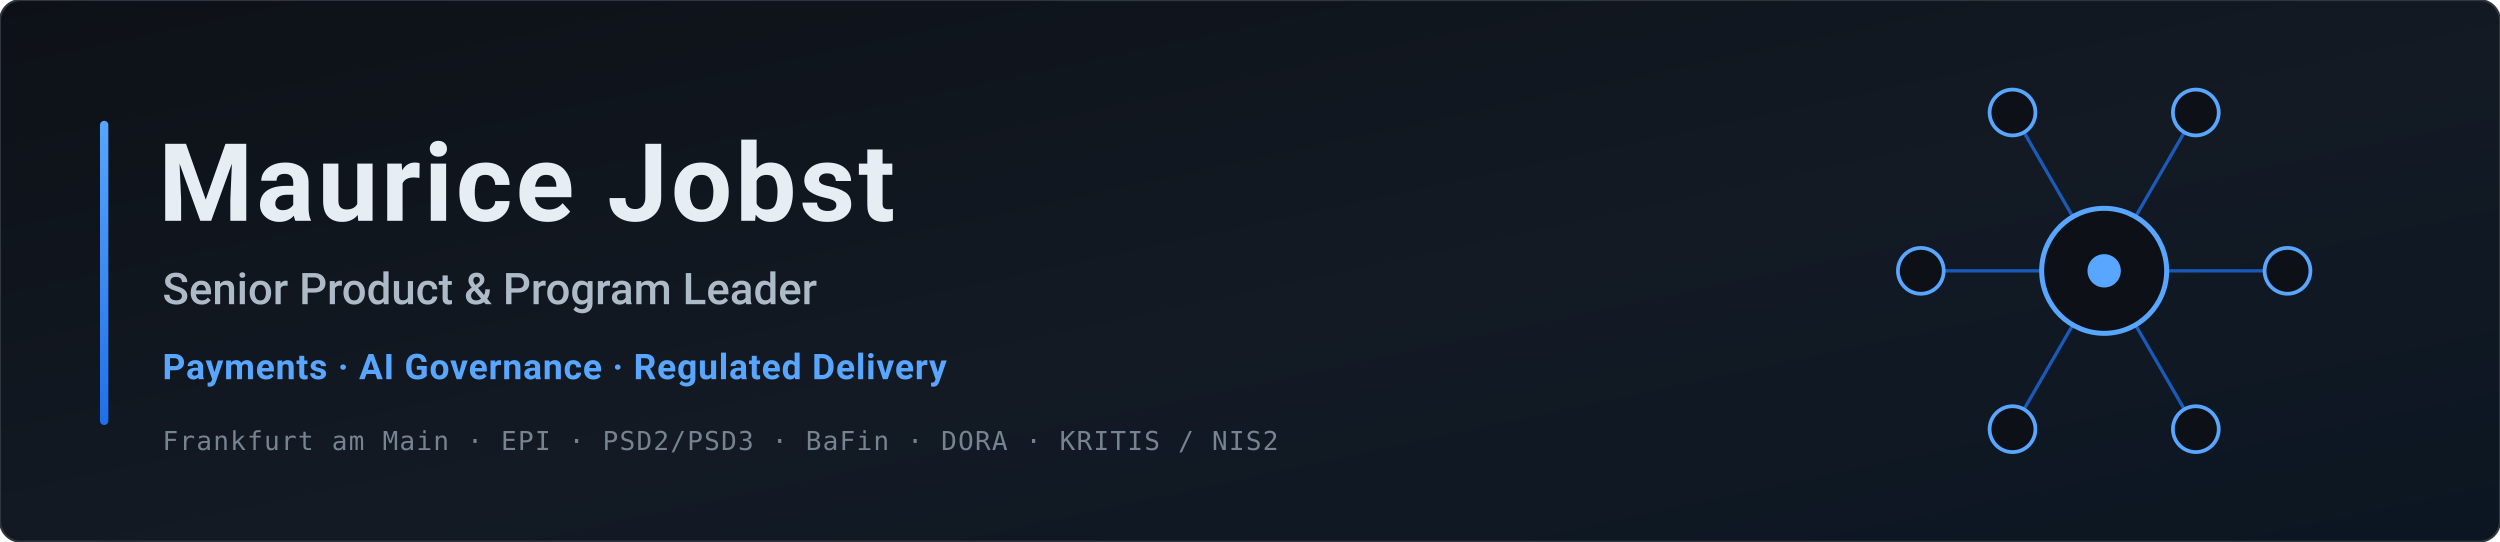
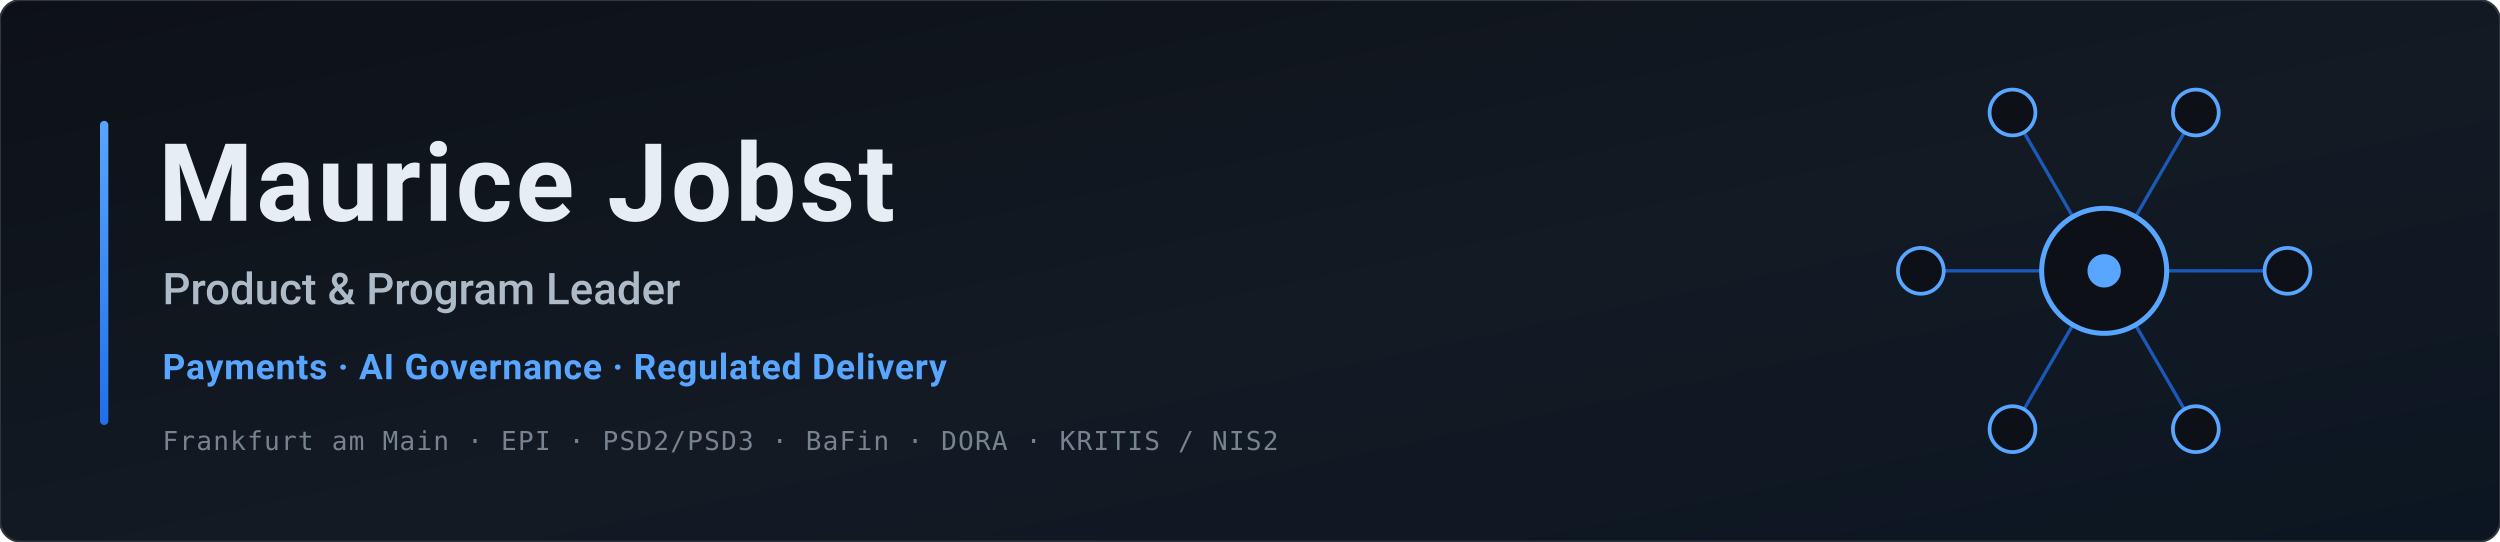
- <svg xmlns="http://www.w3.org/2000/svg" viewBox="0 0 1200 260" width="1200" height="260" role="img" aria-label="Maurice Jobst. Senior Product and Program Leader. Payments, AI Governance, Regulated Delivery.">
+ <svg xmlns="http://www.w3.org/2000/svg" viewBox="0 0 1200 260" width="1200" height="260" role="img" aria-label="Maurice Jobst. Product and Program Leader. Payments, AI Governance, Regulated Delivery.">
  <defs>
    <linearGradient id="bg" x1="0" y1="0" x2="1" y2="1">
      <stop offset="0%" stop-color="#0d1117" />
      <stop offset="55%" stop-color="#131a24" />
      <stop offset="100%" stop-color="#0b1622" />
    </linearGradient>
    <linearGradient id="rule" x1="0" y1="0" x2="0" y2="1">
      <stop offset="0%" stop-color="#58a6ff" />
      <stop offset="100%" stop-color="#1f6feb" />
    </linearGradient>
  </defs>
  <rect width="1200" height="260" rx="10" fill="url(#bg)" />
  <rect width="1200" height="260" rx="10" fill="none" stroke="#30363d" stroke-width="1" />
  <rect x="48" y="58" width="4" height="146" rx="2" fill="url(#rule)" />
  <g font-family="ui-sans-serif, -apple-system, BlinkMacSystemFont, 'Segoe UI', Roboto, Helvetica, Arial, sans-serif">
    <text x="76" y="106" font-size="52" font-weight="700" fill="#e6edf3" letter-spacing="1.5">Maurice Jobst</text>
-     <text x="78" y="146" font-size="21" font-weight="500" fill="#adbac7">Senior Product &amp; Program Leader</text>
+     <text x="78" y="146" font-size="21" font-weight="500" fill="#adbac7">Product &amp; Program Leader</text>
    <text x="78" y="182" font-size="17" font-weight="600" fill="#58a6ff" letter-spacing="0.4">Payments  ·  AI Governance  ·  Regulated Delivery</text>
    <text x="78" y="216" font-size="12.5" font-family="ui-monospace, SFMono-Regular, 'SF Mono', Menlo, Consolas, monospace" fill="#768390" letter-spacing="0.6">Frankfurt am Main  ·  EPI  ·  PSD2/PSD3  ·  BaFin  ·  DORA  ·  KRITIS / NIS2</text>
  </g>
  <g stroke="#1f6feb" stroke-width="1.6" opacity="0.75">
    <line x1="1010" y1="130" x2="1098" y2="130" />
    <line x1="1010" y1="130" x2="1054" y2="206" />
    <line x1="1010" y1="130" x2="966" y2="206" />
    <line x1="1010" y1="130" x2="922" y2="130" />
    <line x1="1010" y1="130" x2="966" y2="54" />
    <line x1="1010" y1="130" x2="1054" y2="54" />
  </g>
  <g fill="#0d1117" stroke="#58a6ff" stroke-width="1.8">
    <circle cx="1098" cy="130" r="11" />
    <circle cx="1054" cy="206" r="11" />
    <circle cx="966" cy="206" r="11" />
    <circle cx="922" cy="130" r="11" />
    <circle cx="966" cy="54" r="11" />
    <circle cx="1054" cy="54" r="11" />
  </g>
  <circle cx="1010" cy="130" r="30" fill="#0d1117" stroke="#58a6ff" stroke-width="2.4" />
  <circle cx="1010" cy="130" r="8" fill="#58a6ff" />
</svg>
